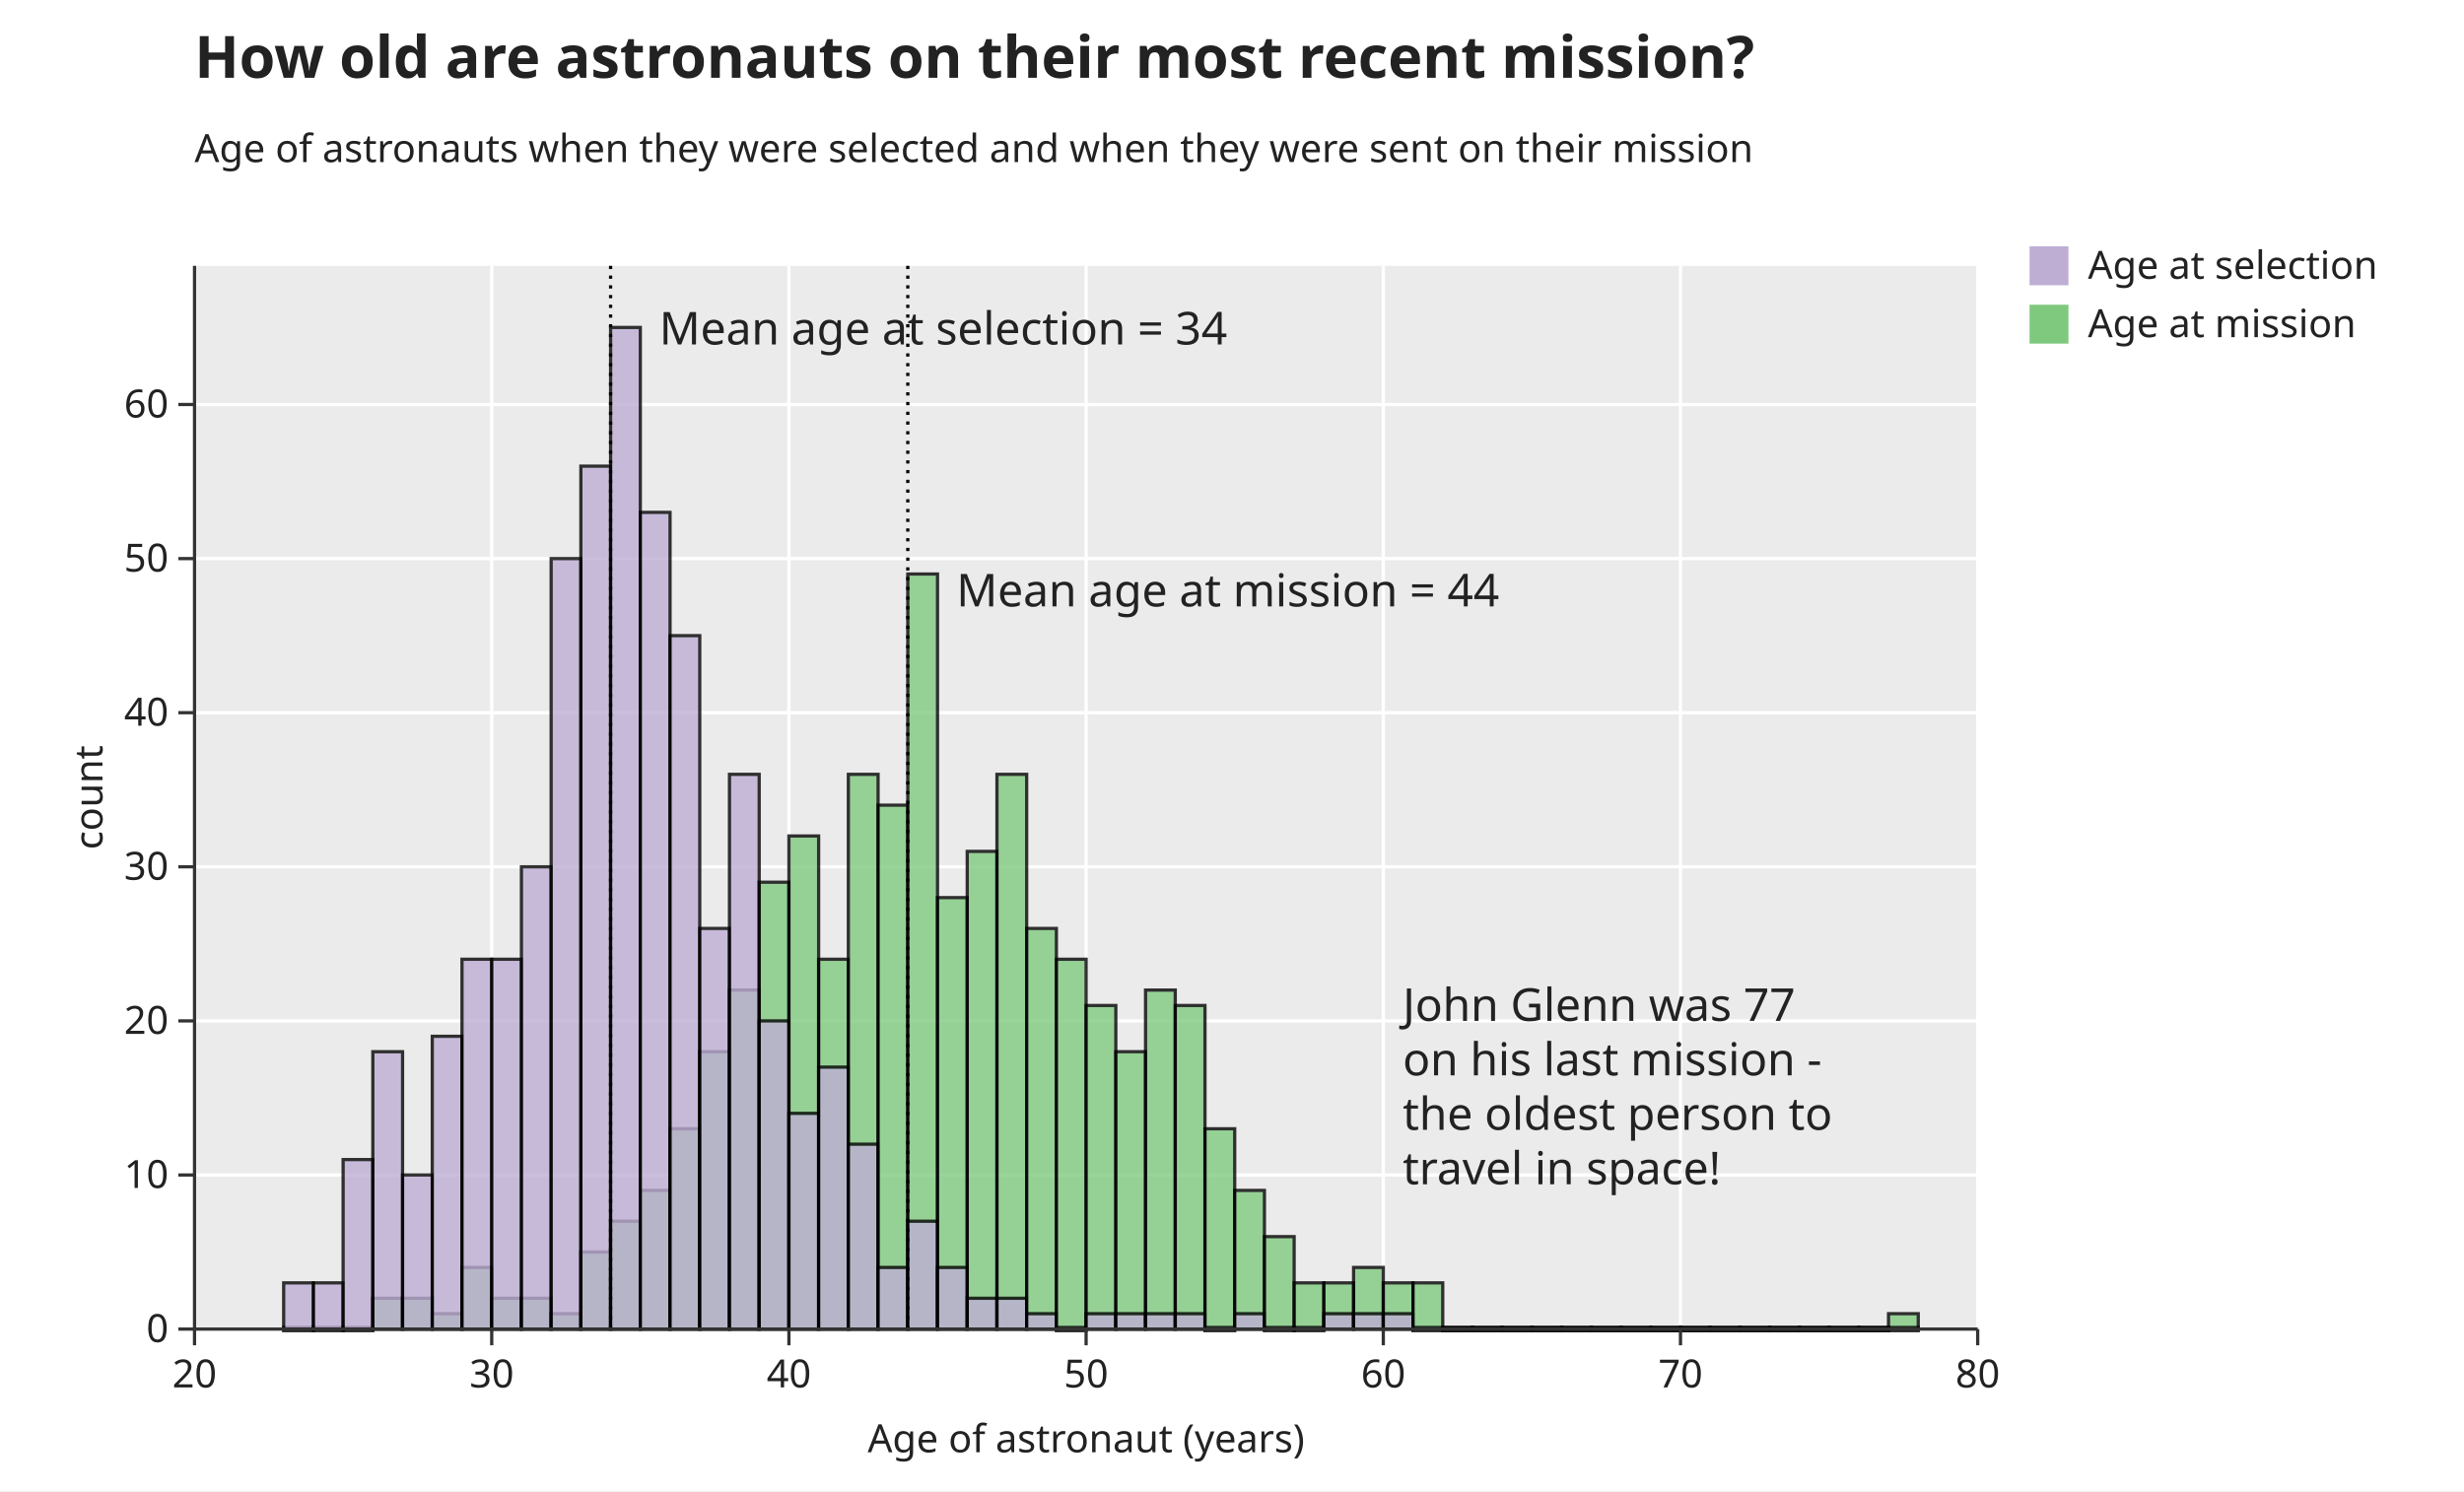
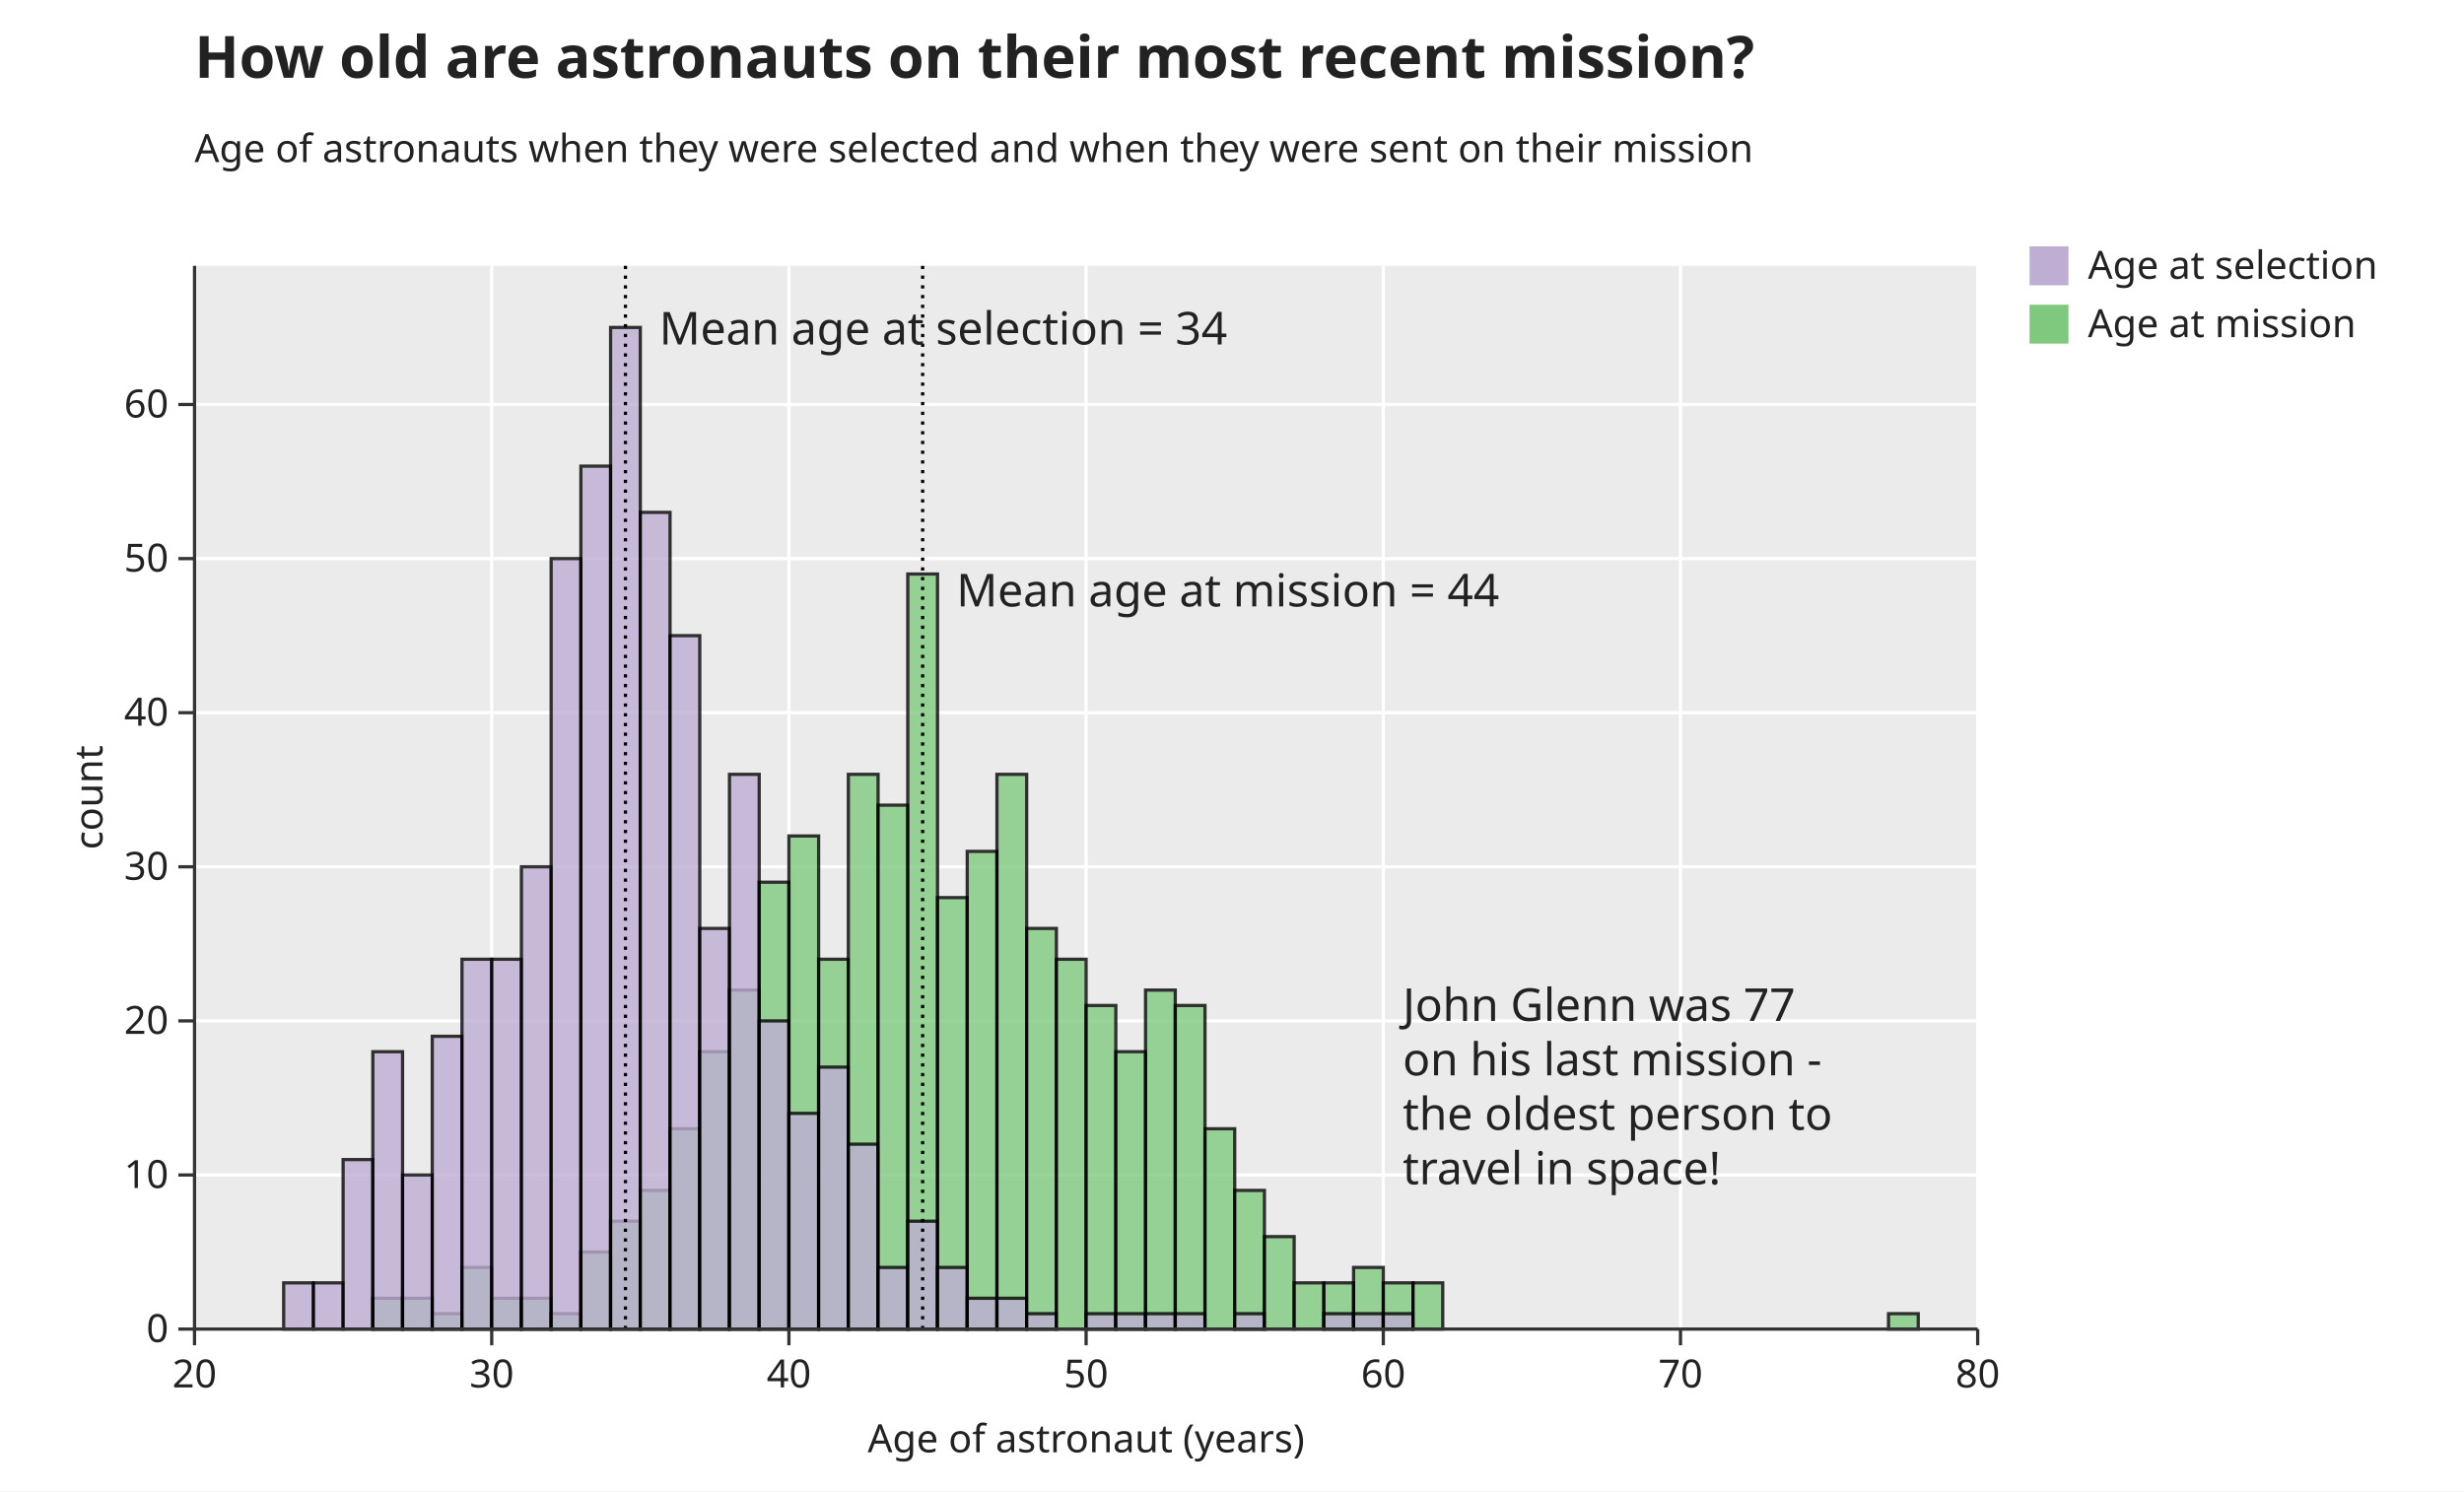
<svg xmlns="http://www.w3.org/2000/svg" width="760" height="460" viewBox="0 0 760 460" role="img" aria-label="How old are astronauts on their most recent mission?">
  <rect class="algraf-background" x="0" y="0" width="760" height="460" fill="#ffffff" />
  <text class="algraf-title" x="60" y="24" font-family="system-ui, sans-serif" font-size="18" font-weight="600" fill="#222222">How old are astronauts on their most recent mission?</text>
  <text class="algraf-subtitle" x="60" y="50" font-family="system-ui, sans-serif" font-size="12" fill="#222222">Age of astronauts when they were selected and when they were sent on their mission</text>
  <rect class="algraf-plot-area" x="60" y="82" width="550" height="328" fill="#EBEBEB" />
  <g class="algraf-grid">
    <line x1="60" y1="82" x2="60" y2="410" stroke="#FFFFFF" stroke-width="1" />
    <line x1="151.667" y1="82" x2="151.667" y2="410" stroke="#FFFFFF" stroke-width="1" />
    <line x1="243.333" y1="82" x2="243.333" y2="410" stroke="#FFFFFF" stroke-width="1" />
    <line x1="335" y1="82" x2="335" y2="410" stroke="#FFFFFF" stroke-width="1" />
    <line x1="426.667" y1="82" x2="426.667" y2="410" stroke="#FFFFFF" stroke-width="1" />
    <line x1="518.333" y1="82" x2="518.333" y2="410" stroke="#FFFFFF" stroke-width="1" />
    <line x1="610" y1="82" x2="610" y2="410" stroke="#FFFFFF" stroke-width="1" />
    <line x1="60" y1="410" x2="610" y2="410" stroke="#FFFFFF" stroke-width="1" />
    <line x1="60" y1="362.464" x2="610" y2="362.464" stroke="#FFFFFF" stroke-width="1" />
    <line x1="60" y1="314.928" x2="610" y2="314.928" stroke="#FFFFFF" stroke-width="1" />
    <line x1="60" y1="267.391" x2="610" y2="267.391" stroke="#FFFFFF" stroke-width="1" />
    <line x1="60" y1="219.855" x2="610" y2="219.855" stroke="#FFFFFF" stroke-width="1" />
    <line x1="60" y1="172.319" x2="610" y2="172.319" stroke="#FFFFFF" stroke-width="1" />
    <line x1="60" y1="124.783" x2="610" y2="124.783" stroke="#FFFFFF" stroke-width="1" />
  </g>
  <g class="algraf-layer algraf-geom-rect">
-     <rect x="87.5" y="409.5" width="9.167" height="1" fill="#7fc97f" stroke="#000000" stroke-width="1" opacity="0.8" />
    <rect x="87.5" y="395.739" width="9.167" height="14.261" fill="#beaed4" stroke="#000000" stroke-width="1" opacity="0.8" />
-     <rect x="96.667" y="409.5" width="9.167" height="1" fill="#7fc97f" stroke="#000000" stroke-width="1" opacity="0.8" />
    <rect x="96.667" y="395.739" width="9.167" height="14.261" fill="#beaed4" stroke="#000000" stroke-width="1" opacity="0.8" />
-     <rect x="105.833" y="409.5" width="9.167" height="1" fill="#7fc97f" stroke="#000000" stroke-width="1" opacity="0.8" />
    <rect x="105.833" y="357.71" width="9.167" height="52.29" fill="#beaed4" stroke="#000000" stroke-width="1" opacity="0.8" />
    <rect x="115" y="400.493" width="9.167" height="9.507" fill="#7fc97f" stroke="#000000" stroke-width="1" opacity="0.8" />
    <rect x="115" y="324.435" width="9.167" height="85.565" fill="#beaed4" stroke="#000000" stroke-width="1" opacity="0.8" />
    <rect x="124.167" y="400.493" width="9.167" height="9.507" fill="#7fc97f" stroke="#000000" stroke-width="1" opacity="0.8" />
    <rect x="124.167" y="362.464" width="9.167" height="47.536" fill="#beaed4" stroke="#000000" stroke-width="1" opacity="0.8" />
    <rect x="133.333" y="405.246" width="9.167" height="4.754" fill="#7fc97f" stroke="#000000" stroke-width="1" opacity="0.8" />
    <rect x="133.333" y="319.681" width="9.167" height="90.319" fill="#beaed4" stroke="#000000" stroke-width="1" opacity="0.8" />
    <rect x="142.5" y="390.986" width="9.167" height="19.014" fill="#7fc97f" stroke="#000000" stroke-width="1" opacity="0.8" />
    <rect x="142.5" y="295.913" width="9.167" height="114.087" fill="#beaed4" stroke="#000000" stroke-width="1" opacity="0.8" />
    <rect x="151.667" y="400.493" width="9.167" height="9.507" fill="#7fc97f" stroke="#000000" stroke-width="1" opacity="0.8" />
    <rect x="151.667" y="295.913" width="9.167" height="114.087" fill="#beaed4" stroke="#000000" stroke-width="1" opacity="0.8" />
    <rect x="160.833" y="400.493" width="9.167" height="9.507" fill="#7fc97f" stroke="#000000" stroke-width="1" opacity="0.8" />
    <rect x="160.833" y="267.391" width="9.167" height="142.609" fill="#beaed4" stroke="#000000" stroke-width="1" opacity="0.8" />
    <rect x="170" y="405.246" width="9.167" height="4.754" fill="#7fc97f" stroke="#000000" stroke-width="1" opacity="0.8" />
    <rect x="170" y="172.319" width="9.167" height="237.681" fill="#beaed4" stroke="#000000" stroke-width="1" opacity="0.8" />
    <rect x="179.167" y="386.232" width="9.167" height="23.768" fill="#7fc97f" stroke="#000000" stroke-width="1" opacity="0.8" />
    <rect x="179.167" y="143.797" width="9.167" height="266.203" fill="#beaed4" stroke="#000000" stroke-width="1" opacity="0.8" />
    <rect x="188.333" y="376.725" width="9.167" height="33.275" fill="#7fc97f" stroke="#000000" stroke-width="1" opacity="0.8" />
    <rect x="188.333" y="101.014" width="9.167" height="308.986" fill="#beaed4" stroke="#000000" stroke-width="1" opacity="0.8" />
    <rect x="197.5" y="367.217" width="9.167" height="42.783" fill="#7fc97f" stroke="#000000" stroke-width="1" opacity="0.8" />
    <rect x="197.5" y="158.058" width="9.167" height="251.942" fill="#beaed4" stroke="#000000" stroke-width="1" opacity="0.8" />
    <rect x="206.667" y="348.203" width="9.167" height="61.797" fill="#7fc97f" stroke="#000000" stroke-width="1" opacity="0.8" />
    <rect x="206.667" y="196.087" width="9.167" height="213.913" fill="#beaed4" stroke="#000000" stroke-width="1" opacity="0.8" />
    <rect x="215.833" y="324.435" width="9.167" height="85.565" fill="#7fc97f" stroke="#000000" stroke-width="1" opacity="0.8" />
    <rect x="215.833" y="286.406" width="9.167" height="123.594" fill="#beaed4" stroke="#000000" stroke-width="1" opacity="0.8" />
    <rect x="225" y="305.42" width="9.167" height="104.58" fill="#7fc97f" stroke="#000000" stroke-width="1" opacity="0.8" />
    <rect x="225" y="238.87" width="9.167" height="171.13" fill="#beaed4" stroke="#000000" stroke-width="1" opacity="0.8" />
    <rect x="234.167" y="272.145" width="9.167" height="137.855" fill="#7fc97f" stroke="#000000" stroke-width="1" opacity="0.8" />
    <rect x="234.167" y="314.928" width="9.167" height="95.072" fill="#beaed4" stroke="#000000" stroke-width="1" opacity="0.8" />
    <rect x="243.333" y="257.884" width="9.167" height="152.116" fill="#7fc97f" stroke="#000000" stroke-width="1" opacity="0.8" />
    <rect x="243.333" y="343.449" width="9.167" height="66.551" fill="#beaed4" stroke="#000000" stroke-width="1" opacity="0.8" />
    <rect x="252.5" y="295.913" width="9.167" height="114.087" fill="#7fc97f" stroke="#000000" stroke-width="1" opacity="0.8" />
    <rect x="252.5" y="329.188" width="9.167" height="80.812" fill="#beaed4" stroke="#000000" stroke-width="1" opacity="0.8" />
    <rect x="261.667" y="238.87" width="9.167" height="171.13" fill="#7fc97f" stroke="#000000" stroke-width="1" opacity="0.8" />
    <rect x="261.667" y="352.957" width="9.167" height="57.043" fill="#beaed4" stroke="#000000" stroke-width="1" opacity="0.8" />
    <rect x="270.833" y="248.377" width="9.167" height="161.623" fill="#7fc97f" stroke="#000000" stroke-width="1" opacity="0.8" />
    <rect x="270.833" y="390.986" width="9.167" height="19.014" fill="#beaed4" stroke="#000000" stroke-width="1" opacity="0.8" />
    <rect x="280" y="177.072" width="9.167" height="232.928" fill="#7fc97f" stroke="#000000" stroke-width="1" opacity="0.8" />
    <rect x="280" y="376.725" width="9.167" height="33.275" fill="#beaed4" stroke="#000000" stroke-width="1" opacity="0.8" />
    <rect x="289.167" y="276.899" width="9.167" height="133.101" fill="#7fc97f" stroke="#000000" stroke-width="1" opacity="0.8" />
    <rect x="289.167" y="390.986" width="9.167" height="19.014" fill="#beaed4" stroke="#000000" stroke-width="1" opacity="0.8" />
    <rect x="298.333" y="262.638" width="9.167" height="147.362" fill="#7fc97f" stroke="#000000" stroke-width="1" opacity="0.8" />
    <rect x="298.333" y="400.493" width="9.167" height="9.507" fill="#beaed4" stroke="#000000" stroke-width="1" opacity="0.8" />
    <rect x="307.5" y="238.87" width="9.167" height="171.13" fill="#7fc97f" stroke="#000000" stroke-width="1" opacity="0.8" />
    <rect x="307.5" y="400.493" width="9.167" height="9.507" fill="#beaed4" stroke="#000000" stroke-width="1" opacity="0.8" />
    <rect x="316.667" y="286.406" width="9.167" height="123.594" fill="#7fc97f" stroke="#000000" stroke-width="1" opacity="0.8" />
    <rect x="316.667" y="405.246" width="9.167" height="4.754" fill="#beaed4" stroke="#000000" stroke-width="1" opacity="0.8" />
    <rect x="325.833" y="295.913" width="9.167" height="114.087" fill="#7fc97f" stroke="#000000" stroke-width="1" opacity="0.8" />
-     <rect x="325.833" y="409.5" width="9.167" height="1" fill="#beaed4" stroke="#000000" stroke-width="1" opacity="0.8" />
    <rect x="335" y="310.174" width="9.167" height="99.826" fill="#7fc97f" stroke="#000000" stroke-width="1" opacity="0.8" />
    <rect x="335" y="405.246" width="9.167" height="4.754" fill="#beaed4" stroke="#000000" stroke-width="1" opacity="0.8" />
    <rect x="344.167" y="324.435" width="9.167" height="85.565" fill="#7fc97f" stroke="#000000" stroke-width="1" opacity="0.8" />
    <rect x="344.167" y="405.246" width="9.167" height="4.754" fill="#beaed4" stroke="#000000" stroke-width="1" opacity="0.8" />
    <rect x="353.333" y="305.42" width="9.167" height="104.58" fill="#7fc97f" stroke="#000000" stroke-width="1" opacity="0.8" />
    <rect x="353.333" y="405.246" width="9.167" height="4.754" fill="#beaed4" stroke="#000000" stroke-width="1" opacity="0.8" />
    <rect x="362.5" y="310.174" width="9.167" height="99.826" fill="#7fc97f" stroke="#000000" stroke-width="1" opacity="0.8" />
    <rect x="362.5" y="405.246" width="9.167" height="4.754" fill="#beaed4" stroke="#000000" stroke-width="1" opacity="0.8" />
    <rect x="371.667" y="348.203" width="9.167" height="61.797" fill="#7fc97f" stroke="#000000" stroke-width="1" opacity="0.8" />
-     <rect x="371.667" y="409.5" width="9.167" height="1" fill="#beaed4" stroke="#000000" stroke-width="1" opacity="0.8" />
    <rect x="380.833" y="367.217" width="9.167" height="42.783" fill="#7fc97f" stroke="#000000" stroke-width="1" opacity="0.8" />
    <rect x="380.833" y="405.246" width="9.167" height="4.754" fill="#beaed4" stroke="#000000" stroke-width="1" opacity="0.8" />
    <rect x="390" y="381.478" width="9.167" height="28.522" fill="#7fc97f" stroke="#000000" stroke-width="1" opacity="0.8" />
-     <rect x="390" y="409.5" width="9.167" height="1" fill="#beaed4" stroke="#000000" stroke-width="1" opacity="0.8" />
    <rect x="399.167" y="395.739" width="9.167" height="14.261" fill="#7fc97f" stroke="#000000" stroke-width="1" opacity="0.8" />
-     <rect x="399.167" y="409.5" width="9.167" height="1" fill="#beaed4" stroke="#000000" stroke-width="1" opacity="0.8" />
    <rect x="408.333" y="395.739" width="9.167" height="14.261" fill="#7fc97f" stroke="#000000" stroke-width="1" opacity="0.8" />
    <rect x="408.333" y="405.246" width="9.167" height="4.754" fill="#beaed4" stroke="#000000" stroke-width="1" opacity="0.8" />
    <rect x="417.5" y="390.986" width="9.167" height="19.014" fill="#7fc97f" stroke="#000000" stroke-width="1" opacity="0.8" />
    <rect x="417.5" y="405.246" width="9.167" height="4.754" fill="#beaed4" stroke="#000000" stroke-width="1" opacity="0.8" />
    <rect x="426.667" y="395.739" width="9.167" height="14.261" fill="#7fc97f" stroke="#000000" stroke-width="1" opacity="0.8" />
    <rect x="426.667" y="405.246" width="9.167" height="4.754" fill="#beaed4" stroke="#000000" stroke-width="1" opacity="0.8" />
    <rect x="435.833" y="395.739" width="9.167" height="14.261" fill="#7fc97f" stroke="#000000" stroke-width="1" opacity="0.8" />
-     <rect x="435.833" y="409.5" width="9.167" height="1" fill="#beaed4" stroke="#000000" stroke-width="1" opacity="0.8" />
-     <rect x="445" y="409.5" width="9.167" height="1" fill="#7fc97f" stroke="#000000" stroke-width="1" opacity="0.8" />
-     <rect x="445" y="409.5" width="9.167" height="1" fill="#beaed4" stroke="#000000" stroke-width="1" opacity="0.8" />
-     <rect x="454.167" y="409.5" width="9.167" height="1" fill="#7fc97f" stroke="#000000" stroke-width="1" opacity="0.8" />
-     <rect x="454.167" y="409.5" width="9.167" height="1" fill="#beaed4" stroke="#000000" stroke-width="1" opacity="0.8" />
-     <rect x="463.333" y="409.5" width="9.167" height="1" fill="#7fc97f" stroke="#000000" stroke-width="1" opacity="0.8" />
-     <rect x="463.333" y="409.5" width="9.167" height="1" fill="#beaed4" stroke="#000000" stroke-width="1" opacity="0.8" />
-     <rect x="472.5" y="409.5" width="9.167" height="1" fill="#7fc97f" stroke="#000000" stroke-width="1" opacity="0.8" />
-     <rect x="472.5" y="409.5" width="9.167" height="1" fill="#beaed4" stroke="#000000" stroke-width="1" opacity="0.8" />
-     <rect x="481.667" y="409.5" width="9.167" height="1" fill="#7fc97f" stroke="#000000" stroke-width="1" opacity="0.8" />
-     <rect x="481.667" y="409.5" width="9.167" height="1" fill="#beaed4" stroke="#000000" stroke-width="1" opacity="0.8" />
-     <rect x="490.833" y="409.5" width="9.167" height="1" fill="#7fc97f" stroke="#000000" stroke-width="1" opacity="0.8" />
-     <rect x="490.833" y="409.5" width="9.167" height="1" fill="#beaed4" stroke="#000000" stroke-width="1" opacity="0.8" />
-     <rect x="500" y="409.5" width="9.167" height="1" fill="#7fc97f" stroke="#000000" stroke-width="1" opacity="0.8" />
-     <rect x="500" y="409.5" width="9.167" height="1" fill="#beaed4" stroke="#000000" stroke-width="1" opacity="0.8" />
-     <rect x="509.167" y="409.5" width="9.167" height="1" fill="#7fc97f" stroke="#000000" stroke-width="1" opacity="0.8" />
-     <rect x="509.167" y="409.5" width="9.167" height="1" fill="#beaed4" stroke="#000000" stroke-width="1" opacity="0.8" />
-     <rect x="518.333" y="409.5" width="9.167" height="1" fill="#7fc97f" stroke="#000000" stroke-width="1" opacity="0.8" />
-     <rect x="518.333" y="409.5" width="9.167" height="1" fill="#beaed4" stroke="#000000" stroke-width="1" opacity="0.8" />
-     <rect x="527.5" y="409.5" width="9.167" height="1" fill="#7fc97f" stroke="#000000" stroke-width="1" opacity="0.8" />
-     <rect x="527.5" y="409.5" width="9.167" height="1" fill="#beaed4" stroke="#000000" stroke-width="1" opacity="0.8" />
-     <rect x="536.667" y="409.5" width="9.167" height="1" fill="#7fc97f" stroke="#000000" stroke-width="1" opacity="0.8" />
-     <rect x="536.667" y="409.5" width="9.167" height="1" fill="#beaed4" stroke="#000000" stroke-width="1" opacity="0.8" />
-     <rect x="545.833" y="409.5" width="9.167" height="1" fill="#7fc97f" stroke="#000000" stroke-width="1" opacity="0.8" />
-     <rect x="545.833" y="409.5" width="9.167" height="1" fill="#beaed4" stroke="#000000" stroke-width="1" opacity="0.8" />
-     <rect x="555" y="409.5" width="9.167" height="1" fill="#7fc97f" stroke="#000000" stroke-width="1" opacity="0.8" />
-     <rect x="555" y="409.5" width="9.167" height="1" fill="#beaed4" stroke="#000000" stroke-width="1" opacity="0.8" />
-     <rect x="564.167" y="409.5" width="9.167" height="1" fill="#7fc97f" stroke="#000000" stroke-width="1" opacity="0.8" />
-     <rect x="564.167" y="409.5" width="9.167" height="1" fill="#beaed4" stroke="#000000" stroke-width="1" opacity="0.8" />
-     <rect x="573.333" y="409.5" width="9.167" height="1" fill="#7fc97f" stroke="#000000" stroke-width="1" opacity="0.8" />
-     <rect x="573.333" y="409.5" width="9.167" height="1" fill="#beaed4" stroke="#000000" stroke-width="1" opacity="0.8" />
    <rect x="582.5" y="405.246" width="9.167" height="4.754" fill="#7fc97f" stroke="#000000" stroke-width="1" opacity="0.8" />
-     <rect x="582.5" y="409.5" width="9.167" height="1" fill="#beaed4" stroke="#000000" stroke-width="1" opacity="0.8" />
  </g>
  <g class="algraf-layer algraf-geom-vline">
-     <line x1="188.333" y1="82" x2="188.333" y2="410" stroke="#000000" stroke-width="1" opacity="1" stroke-dasharray="1 2" />
+     <line x1="192.917" y1="82" x2="192.917" y2="410" stroke="#000000" stroke-width="1" opacity="1" stroke-dasharray="1 2" />
  </g>
  <g class="algraf-layer algraf-geom-vline">
-     <line x1="280" y1="82" x2="280" y2="410" stroke="#000000" stroke-width="1" opacity="1" stroke-dasharray="1 2" />
+     <line x1="284.583" y1="82" x2="284.583" y2="410" stroke="#000000" stroke-width="1" opacity="1" stroke-dasharray="1 2" />
  </g>
  <g class="algraf-layer algraf-geom-text">
    <text x="203.333" y="106.261" text-anchor="start" font-family="system-ui, sans-serif" font-size="14" fill="#222222" opacity="1">Mean age at selection = 34</text>
  </g>
  <g class="algraf-layer algraf-geom-text">
    <text x="295" y="187.072" text-anchor="start" font-family="system-ui, sans-serif" font-size="14" fill="#222222" opacity="1">Mean age at mission = 44</text>
  </g>
  <g class="algraf-layer algraf-geom-text">
    <text x="432.667" y="314.928" text-anchor="start" font-family="system-ui, sans-serif" font-size="14" fill="#222222" opacity="1">
      <tspan x="432.667" dy="0">John Glenn was 77</tspan>
      <tspan x="432.667" dy="1.2em">on his last mission -</tspan>
      <tspan x="432.667" dy="1.2em">the oldest person to</tspan>
      <tspan x="432.667" dy="1.2em">travel in space!</tspan>
    </text>
  </g>
  <g class="algraf-axes">
    <line x1="60" y1="410" x2="610" y2="410" stroke="#333333" stroke-width="1" />
    <line x1="60" y1="410" x2="60" y2="415" stroke="#333333" stroke-width="1" />
    <text x="60" y="428" text-anchor="middle" font-family="system-ui, sans-serif" font-size="12" fill="#222222">20</text>
    <line x1="151.667" y1="410" x2="151.667" y2="415" stroke="#333333" stroke-width="1" />
    <text x="151.667" y="428" text-anchor="middle" font-family="system-ui, sans-serif" font-size="12" fill="#222222">30</text>
    <line x1="243.333" y1="410" x2="243.333" y2="415" stroke="#333333" stroke-width="1" />
    <text x="243.333" y="428" text-anchor="middle" font-family="system-ui, sans-serif" font-size="12" fill="#222222">40</text>
    <line x1="335" y1="410" x2="335" y2="415" stroke="#333333" stroke-width="1" />
    <text x="335" y="428" text-anchor="middle" font-family="system-ui, sans-serif" font-size="12" fill="#222222">50</text>
    <line x1="426.667" y1="410" x2="426.667" y2="415" stroke="#333333" stroke-width="1" />
    <text x="426.667" y="428" text-anchor="middle" font-family="system-ui, sans-serif" font-size="12" fill="#222222">60</text>
    <line x1="518.333" y1="410" x2="518.333" y2="415" stroke="#333333" stroke-width="1" />
    <text x="518.333" y="428" text-anchor="middle" font-family="system-ui, sans-serif" font-size="12" fill="#222222">70</text>
    <line x1="610" y1="410" x2="610" y2="415" stroke="#333333" stroke-width="1" />
    <text x="610" y="428" text-anchor="middle" font-family="system-ui, sans-serif" font-size="12" fill="#222222">80</text>
    <text x="335" y="448" text-anchor="middle" font-family="system-ui, sans-serif" font-size="12" fill="#222222">Age of astronaut (years)</text>
    <line x1="60" y1="82" x2="60" y2="410" stroke="#333333" stroke-width="1" />
    <line x1="55" y1="410" x2="60" y2="410" stroke="#333333" stroke-width="1" />
    <text x="52" y="414" text-anchor="end" font-family="system-ui, sans-serif" font-size="12" fill="#222222">0</text>
    <line x1="55" y1="362.464" x2="60" y2="362.464" stroke="#333333" stroke-width="1" />
    <text x="52" y="366.464" text-anchor="end" font-family="system-ui, sans-serif" font-size="12" fill="#222222">10</text>
    <line x1="55" y1="314.928" x2="60" y2="314.928" stroke="#333333" stroke-width="1" />
    <text x="52" y="318.928" text-anchor="end" font-family="system-ui, sans-serif" font-size="12" fill="#222222">20</text>
    <line x1="55" y1="267.391" x2="60" y2="267.391" stroke="#333333" stroke-width="1" />
    <text x="52" y="271.391" text-anchor="end" font-family="system-ui, sans-serif" font-size="12" fill="#222222">30</text>
    <line x1="55" y1="219.855" x2="60" y2="219.855" stroke="#333333" stroke-width="1" />
    <text x="52" y="223.855" text-anchor="end" font-family="system-ui, sans-serif" font-size="12" fill="#222222">40</text>
    <line x1="55" y1="172.319" x2="60" y2="172.319" stroke="#333333" stroke-width="1" />
    <text x="52" y="176.319" text-anchor="end" font-family="system-ui, sans-serif" font-size="12" fill="#222222">50</text>
    <line x1="55" y1="124.783" x2="60" y2="124.783" stroke="#333333" stroke-width="1" />
    <text x="52" y="128.783" text-anchor="end" font-family="system-ui, sans-serif" font-size="12" fill="#222222">60</text>
    <text x="31.6" y="246" text-anchor="middle" transform="rotate(-90 31.6 246)" font-family="system-ui, sans-serif" font-size="12" fill="#222222">count</text>
  </g>
  <g class="algraf-legends">
    <rect x="626" y="76" width="12" height="12" fill="#beaed4" />
    <text x="644" y="86" text-anchor="start" font-family="system-ui, sans-serif" font-size="12" fill="#222222">Age at selection</text>
    <rect x="626" y="94" width="12" height="12" fill="#7fc97f" />
    <text x="644" y="104" text-anchor="start" font-family="system-ui, sans-serif" font-size="12" fill="#222222">Age at mission</text>
  </g>
</svg>
